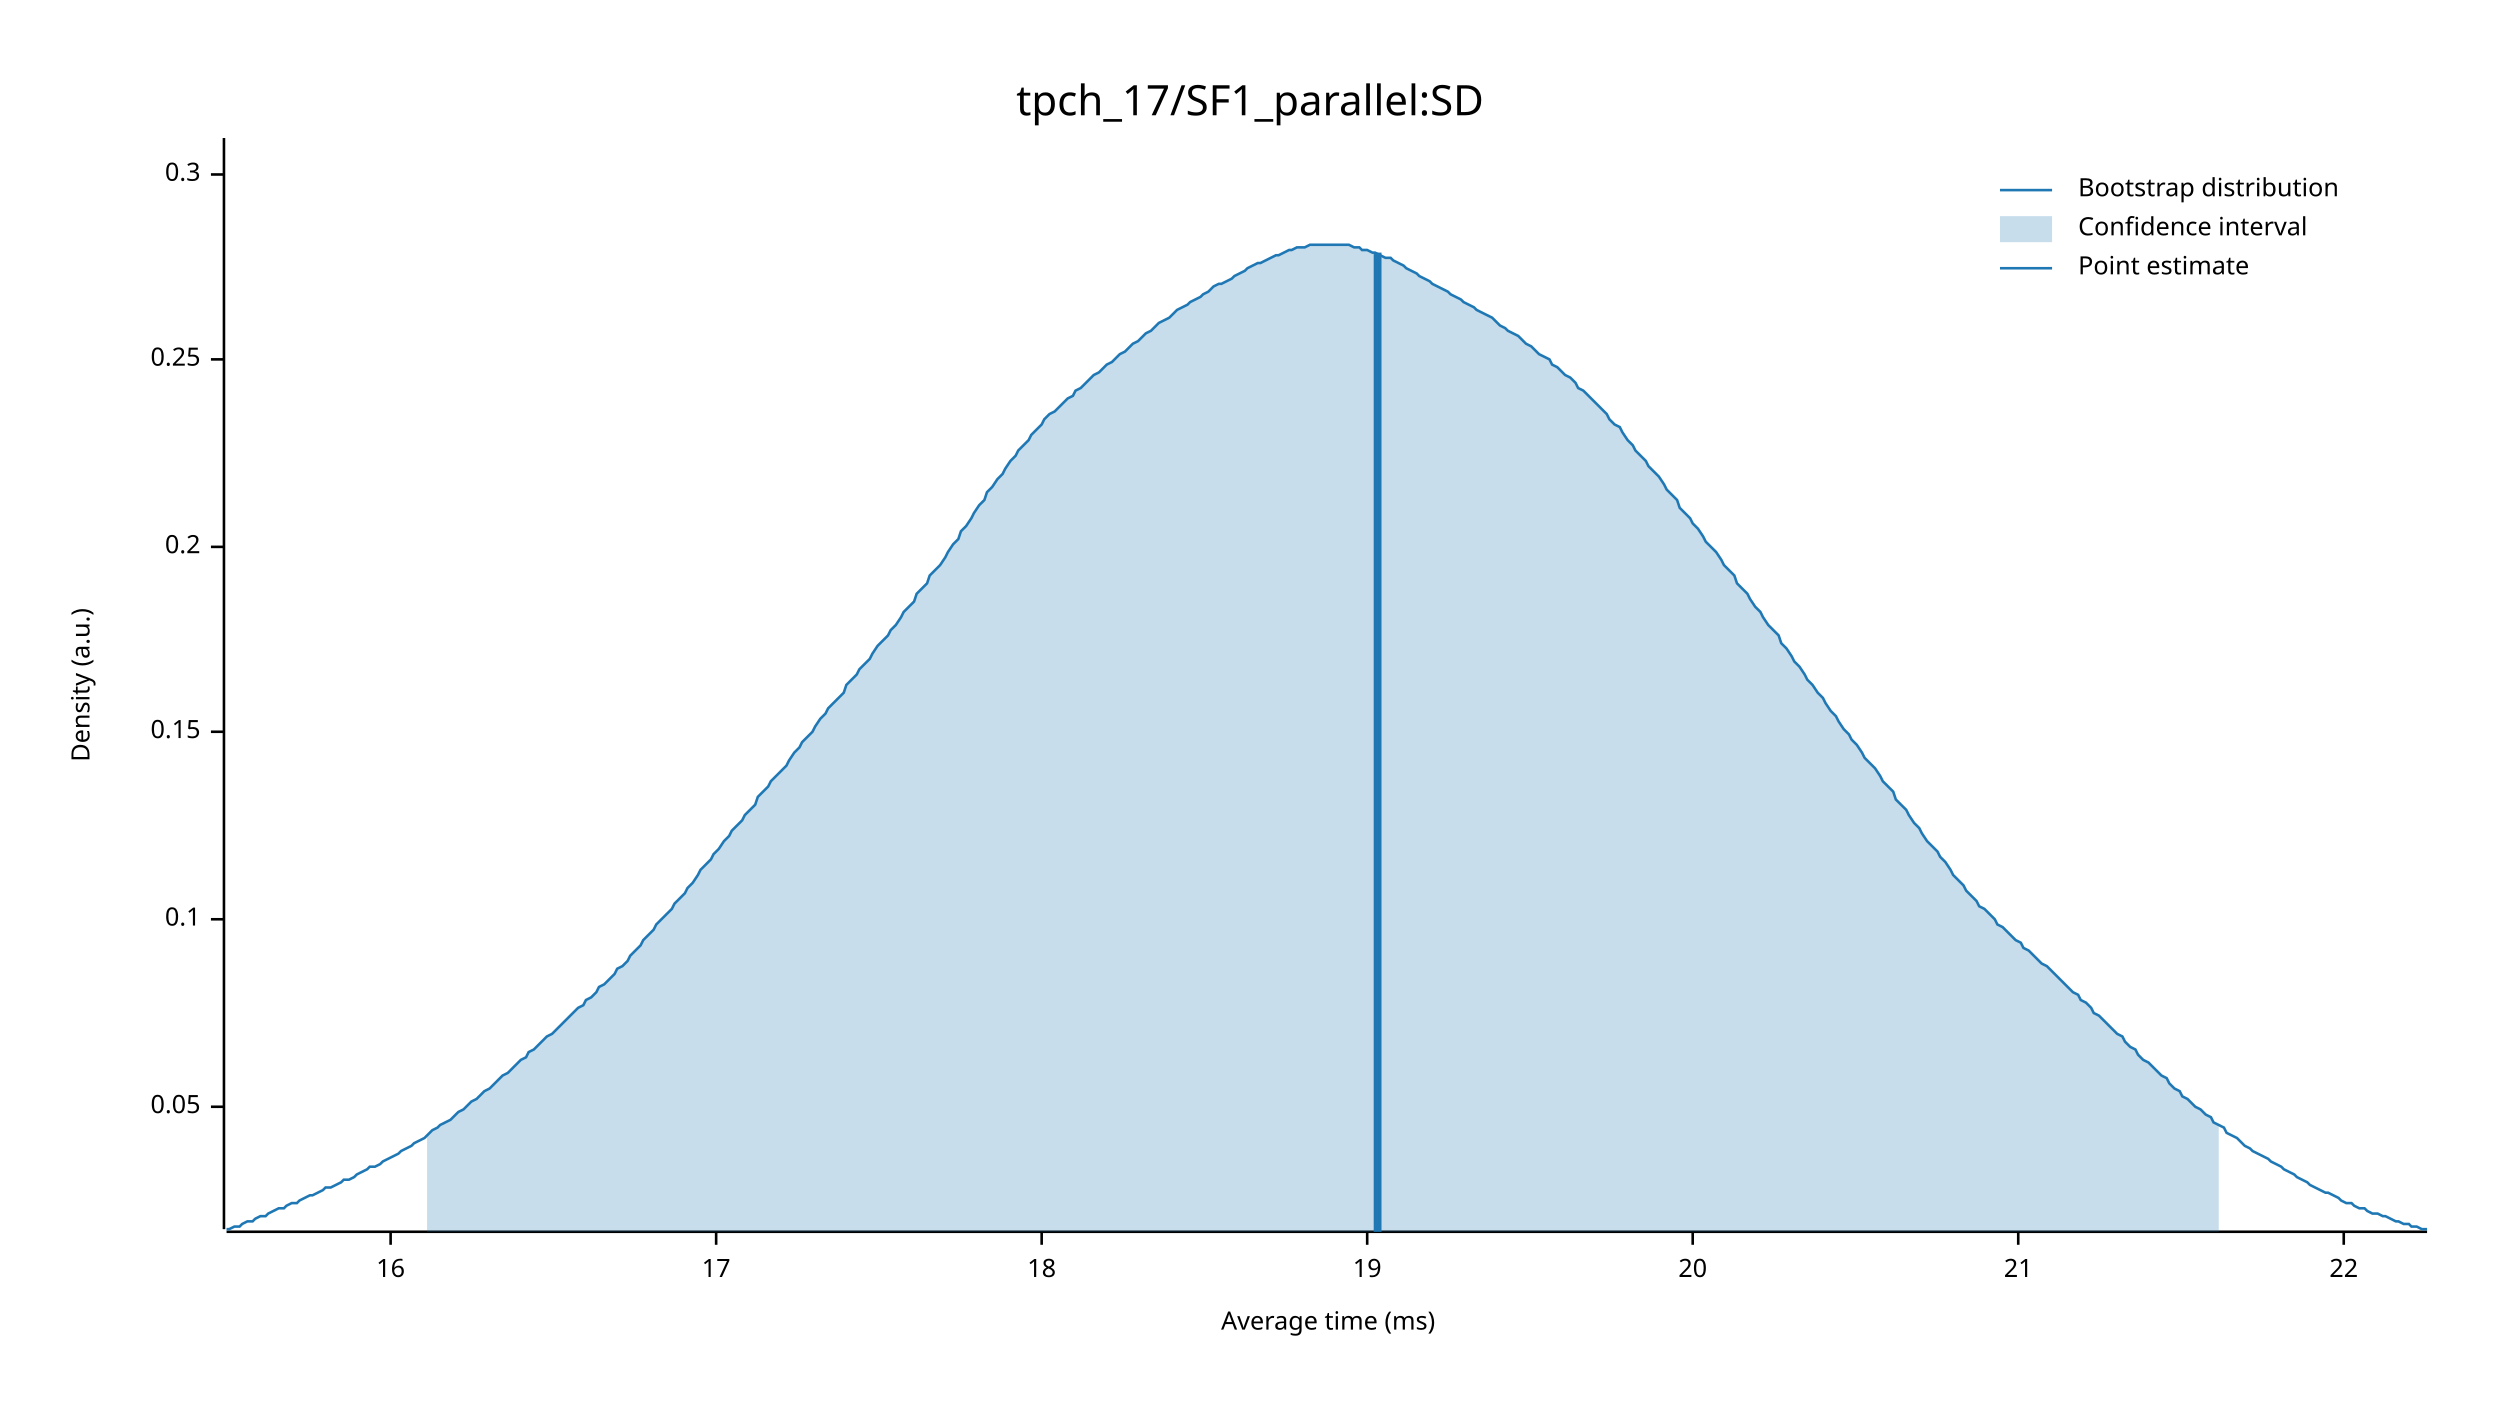
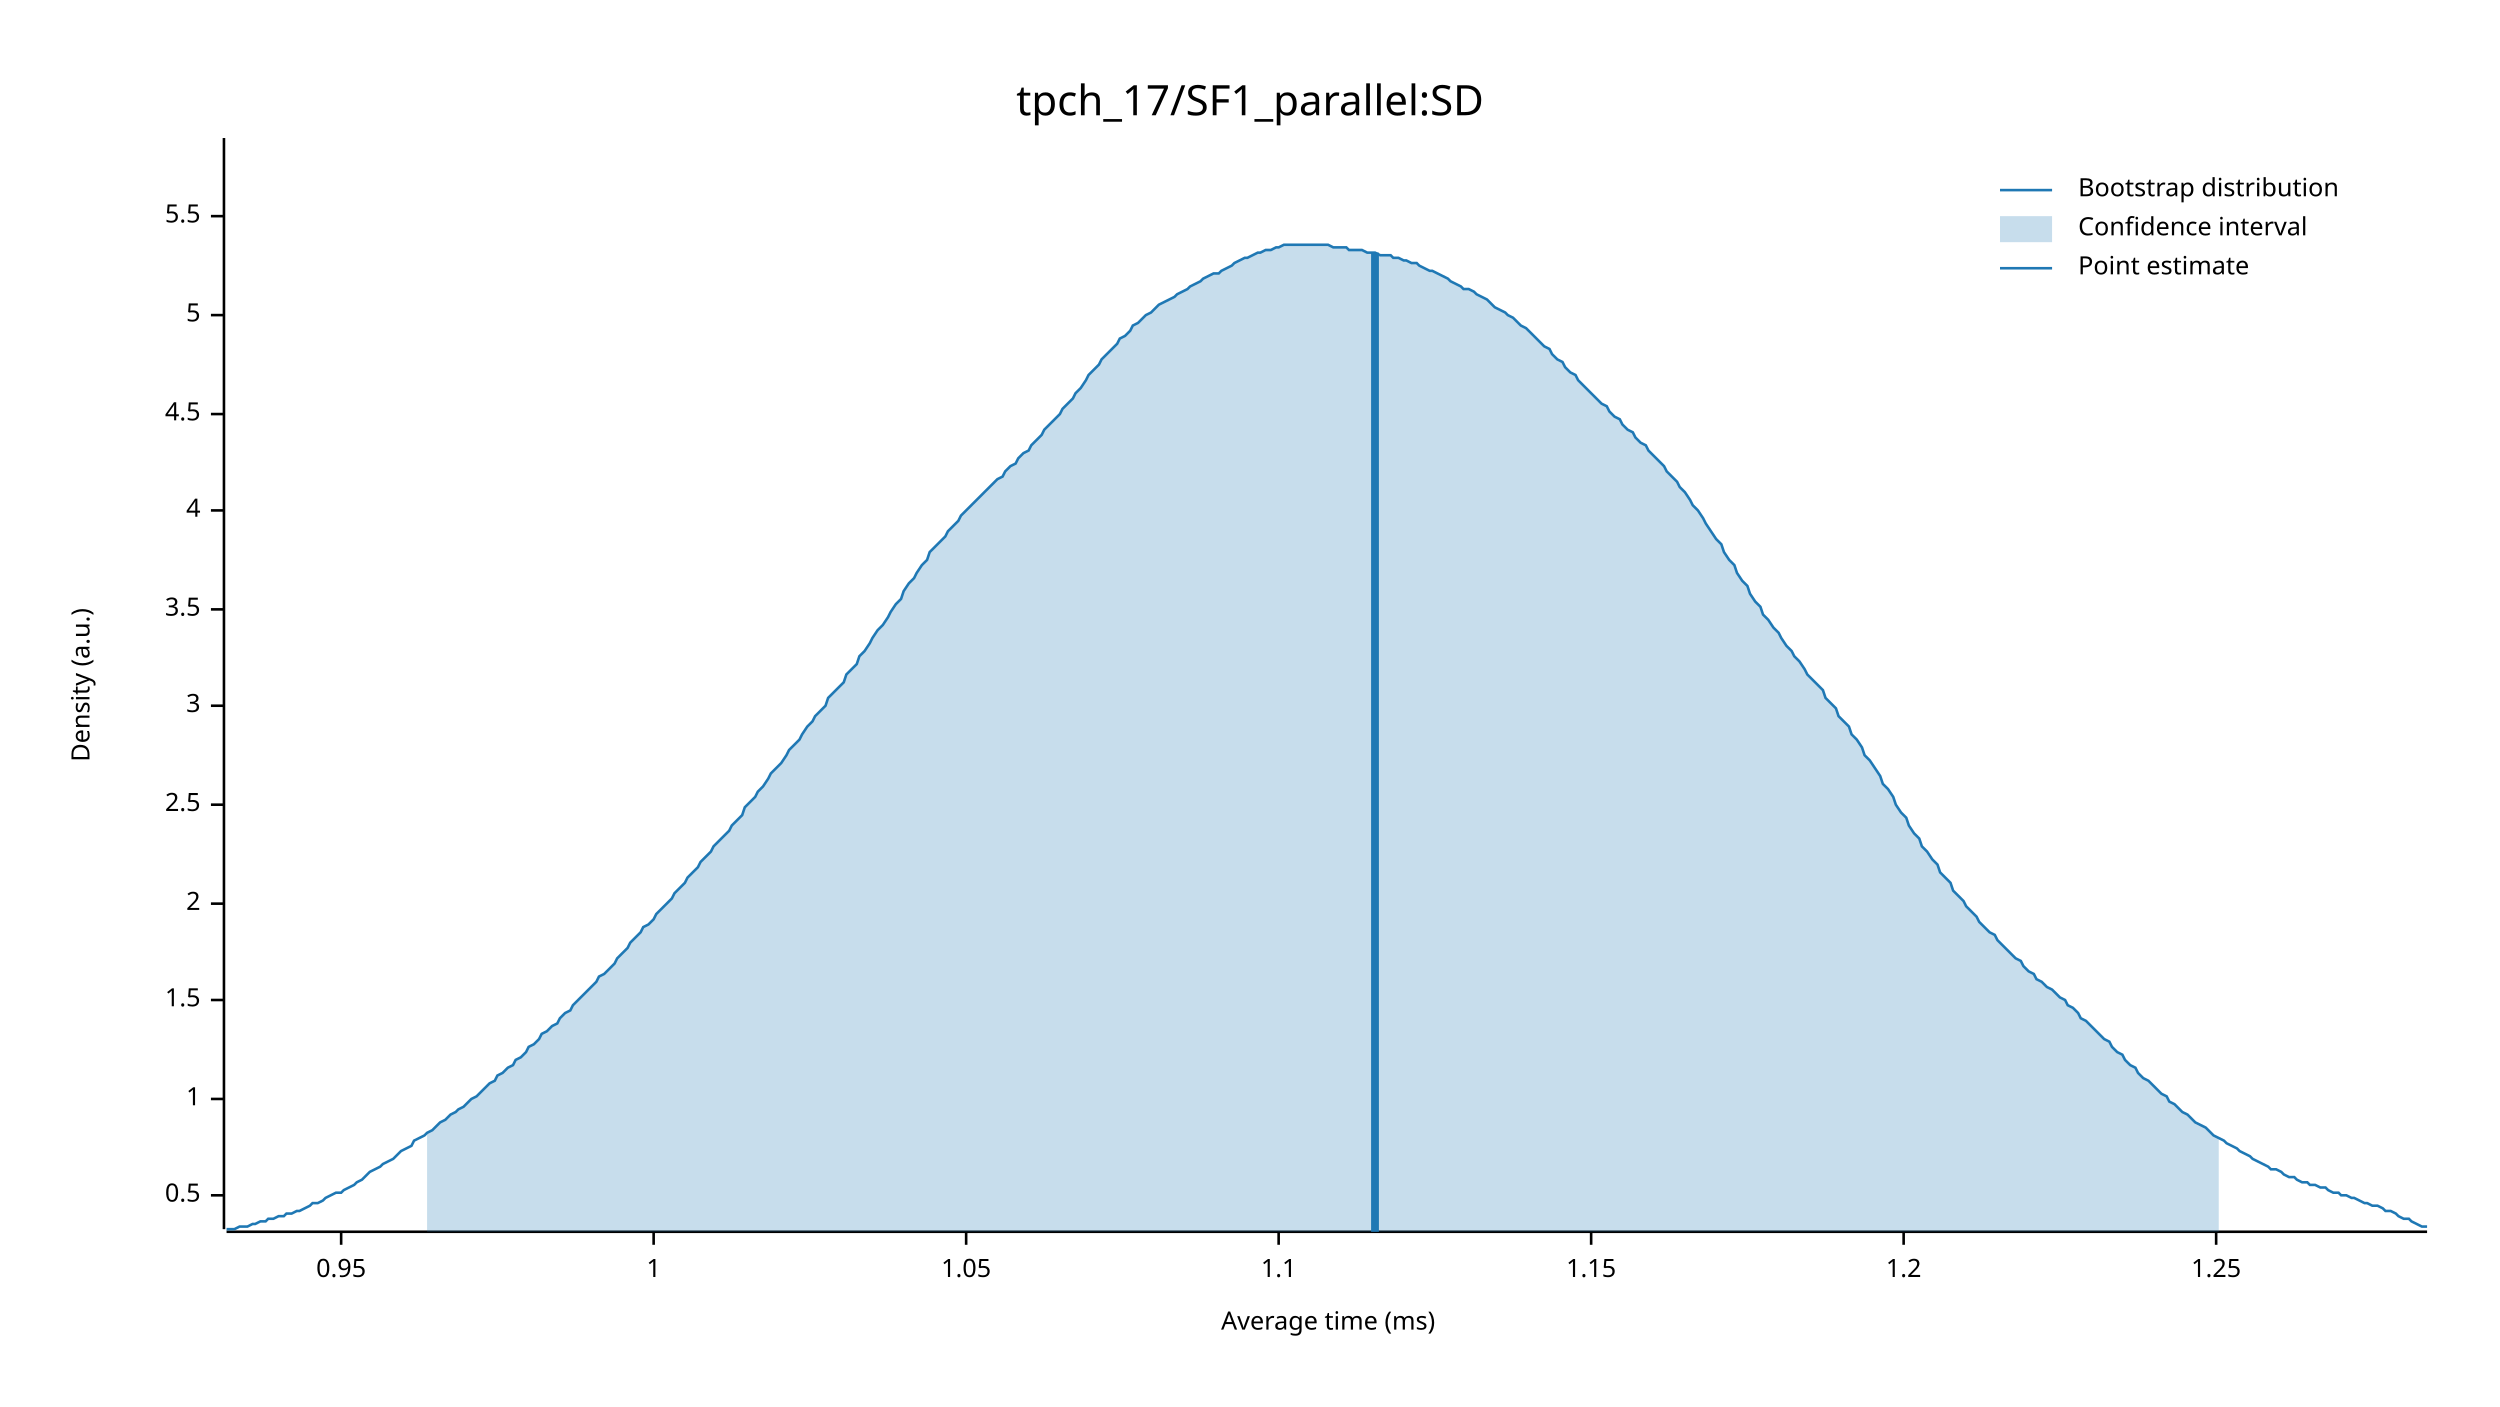
<svg xmlns="http://www.w3.org/2000/svg" width="960" height="540" viewBox="0 0 960 540">
  <text x="480" y="32" dy="0.76em" text-anchor="middle" font-family="sans-serif" font-size="16.129" opacity="1" fill="#000000">
tpch_17/SF1_parallel:SD
</text>
  <text x="27" y="263" dy="0.76em" text-anchor="middle" font-family="sans-serif" font-size="9.677" opacity="1" fill="#000000" transform="rotate(270, 27, 263)">
Density (a.u.)
</text>
  <text x="510" y="513" dy="-0.5ex" text-anchor="middle" font-family="sans-serif" font-size="9.677" opacity="1" fill="#000000">
Average time (ms)
</text>
  <polyline fill="none" opacity="1" stroke="#000000" stroke-width="1" points="86,53 86,472 " />
-   <text x="77" y="425" dy="0.5ex" text-anchor="end" font-family="sans-serif" font-size="9.677" opacity="1" fill="#000000">
- 0.05
+   <text x="77" y="459" dy="0.5ex" text-anchor="end" font-family="sans-serif" font-size="9.677" opacity="1" fill="#000000">
+ 0.5
</text>
-   <polyline fill="none" opacity="1" stroke="#000000" stroke-width="1" points="81,425 86,425 " />
-   <text x="77" y="353" dy="0.5ex" text-anchor="end" font-family="sans-serif" font-size="9.677" opacity="1" fill="#000000">
- 0.1
+   <polyline fill="none" opacity="1" stroke="#000000" stroke-width="1" points="81,459 86,459 " />
+   <text x="77" y="422" dy="0.5ex" text-anchor="end" font-family="sans-serif" font-size="9.677" opacity="1" fill="#000000">
+ 1
</text>
-   <polyline fill="none" opacity="1" stroke="#000000" stroke-width="1" points="81,353 86,353 " />
-   <text x="77" y="281" dy="0.5ex" text-anchor="end" font-family="sans-serif" font-size="9.677" opacity="1" fill="#000000">
- 0.15
+   <polyline fill="none" opacity="1" stroke="#000000" stroke-width="1" points="81,422 86,422 " />
+   <text x="77" y="384" dy="0.5ex" text-anchor="end" font-family="sans-serif" font-size="9.677" opacity="1" fill="#000000">
+ 1.5
</text>
-   <polyline fill="none" opacity="1" stroke="#000000" stroke-width="1" points="81,281 86,281 " />
-   <text x="77" y="210" dy="0.5ex" text-anchor="end" font-family="sans-serif" font-size="9.677" opacity="1" fill="#000000">
- 0.2
+   <polyline fill="none" opacity="1" stroke="#000000" stroke-width="1" points="81,384 86,384 " />
+   <text x="77" y="347" dy="0.5ex" text-anchor="end" font-family="sans-serif" font-size="9.677" opacity="1" fill="#000000">
+ 2
</text>
-   <polyline fill="none" opacity="1" stroke="#000000" stroke-width="1" points="81,210 86,210 " />
-   <text x="77" y="138" dy="0.5ex" text-anchor="end" font-family="sans-serif" font-size="9.677" opacity="1" fill="#000000">
- 0.25
+   <polyline fill="none" opacity="1" stroke="#000000" stroke-width="1" points="81,347 86,347 " />
+   <text x="77" y="309" dy="0.5ex" text-anchor="end" font-family="sans-serif" font-size="9.677" opacity="1" fill="#000000">
+ 2.5
</text>
-   <polyline fill="none" opacity="1" stroke="#000000" stroke-width="1" points="81,138 86,138 " />
-   <text x="77" y="67" dy="0.5ex" text-anchor="end" font-family="sans-serif" font-size="9.677" opacity="1" fill="#000000">
- 0.3
+   <polyline fill="none" opacity="1" stroke="#000000" stroke-width="1" points="81,309 86,309 " />
+   <text x="77" y="271" dy="0.5ex" text-anchor="end" font-family="sans-serif" font-size="9.677" opacity="1" fill="#000000">
+ 3
</text>
-   <polyline fill="none" opacity="1" stroke="#000000" stroke-width="1" points="81,67 86,67 " />
+   <polyline fill="none" opacity="1" stroke="#000000" stroke-width="1" points="81,271 86,271 " />
+   <text x="77" y="234" dy="0.5ex" text-anchor="end" font-family="sans-serif" font-size="9.677" opacity="1" fill="#000000">
+ 3.5
+ </text>
+   <polyline fill="none" opacity="1" stroke="#000000" stroke-width="1" points="81,234 86,234 " />
+   <text x="77" y="196" dy="0.5ex" text-anchor="end" font-family="sans-serif" font-size="9.677" opacity="1" fill="#000000">
+ 4
+ </text>
+   <polyline fill="none" opacity="1" stroke="#000000" stroke-width="1" points="81,196 86,196 " />
+   <text x="77" y="159" dy="0.5ex" text-anchor="end" font-family="sans-serif" font-size="9.677" opacity="1" fill="#000000">
+ 4.5
+ </text>
+   <polyline fill="none" opacity="1" stroke="#000000" stroke-width="1" points="81,159 86,159 " />
+   <text x="77" y="121" dy="0.5ex" text-anchor="end" font-family="sans-serif" font-size="9.677" opacity="1" fill="#000000">
+ 5
+ </text>
+   <polyline fill="none" opacity="1" stroke="#000000" stroke-width="1" points="81,121 86,121 " />
+   <text x="77" y="83" dy="0.5ex" text-anchor="end" font-family="sans-serif" font-size="9.677" opacity="1" fill="#000000">
+ 5.5
+ </text>
+   <polyline fill="none" opacity="1" stroke="#000000" stroke-width="1" points="81,83 86,83 " />
  <polyline fill="none" opacity="1" stroke="#000000" stroke-width="1" points="87,473 932,473 " />
-   <text x="150" y="483" dy="0.76em" text-anchor="middle" font-family="sans-serif" font-size="9.677" opacity="1" fill="#000000">
- 16
+   <text x="131" y="483" dy="0.76em" text-anchor="middle" font-family="sans-serif" font-size="9.677" opacity="1" fill="#000000">
+ 0.95
</text>
-   <polyline fill="none" opacity="1" stroke="#000000" stroke-width="1" points="150,473 150,478 " />
-   <text x="275" y="483" dy="0.76em" text-anchor="middle" font-family="sans-serif" font-size="9.677" opacity="1" fill="#000000">
- 17
+   <polyline fill="none" opacity="1" stroke="#000000" stroke-width="1" points="131,473 131,478 " />
+   <text x="251" y="483" dy="0.76em" text-anchor="middle" font-family="sans-serif" font-size="9.677" opacity="1" fill="#000000">
+ 1
</text>
-   <polyline fill="none" opacity="1" stroke="#000000" stroke-width="1" points="275,473 275,478 " />
-   <text x="400" y="483" dy="0.76em" text-anchor="middle" font-family="sans-serif" font-size="9.677" opacity="1" fill="#000000">
- 18
+   <polyline fill="none" opacity="1" stroke="#000000" stroke-width="1" points="251,473 251,478 " />
+   <text x="371" y="483" dy="0.76em" text-anchor="middle" font-family="sans-serif" font-size="9.677" opacity="1" fill="#000000">
+ 1.05
</text>
-   <polyline fill="none" opacity="1" stroke="#000000" stroke-width="1" points="400,473 400,478 " />
-   <text x="525" y="483" dy="0.76em" text-anchor="middle" font-family="sans-serif" font-size="9.677" opacity="1" fill="#000000">
- 19
+   <polyline fill="none" opacity="1" stroke="#000000" stroke-width="1" points="371,473 371,478 " />
+   <text x="491" y="483" dy="0.76em" text-anchor="middle" font-family="sans-serif" font-size="9.677" opacity="1" fill="#000000">
+ 1.1
</text>
-   <polyline fill="none" opacity="1" stroke="#000000" stroke-width="1" points="525,473 525,478 " />
-   <text x="650" y="483" dy="0.76em" text-anchor="middle" font-family="sans-serif" font-size="9.677" opacity="1" fill="#000000">
- 20
+   <polyline fill="none" opacity="1" stroke="#000000" stroke-width="1" points="491,473 491,478 " />
+   <text x="611" y="483" dy="0.76em" text-anchor="middle" font-family="sans-serif" font-size="9.677" opacity="1" fill="#000000">
+ 1.15
</text>
-   <polyline fill="none" opacity="1" stroke="#000000" stroke-width="1" points="650,473 650,478 " />
-   <text x="775" y="483" dy="0.76em" text-anchor="middle" font-family="sans-serif" font-size="9.677" opacity="1" fill="#000000">
- 21
+   <polyline fill="none" opacity="1" stroke="#000000" stroke-width="1" points="611,473 611,478 " />
+   <text x="731" y="483" dy="0.76em" text-anchor="middle" font-family="sans-serif" font-size="9.677" opacity="1" fill="#000000">
+ 1.2
</text>
-   <polyline fill="none" opacity="1" stroke="#000000" stroke-width="1" points="775,473 775,478 " />
-   <text x="900" y="483" dy="0.76em" text-anchor="middle" font-family="sans-serif" font-size="9.677" opacity="1" fill="#000000">
- 22
+   <polyline fill="none" opacity="1" stroke="#000000" stroke-width="1" points="731,473 731,478 " />
+   <text x="851" y="483" dy="0.76em" text-anchor="middle" font-family="sans-serif" font-size="9.677" opacity="1" fill="#000000">
+ 1.25
</text>
-   <polyline fill="none" opacity="1" stroke="#000000" stroke-width="1" points="900,473 900,478 " />
-   <polyline fill="none" opacity="1" stroke="#1F78B4" stroke-width="1" points="87,472 88,472 90,471 92,471 93,470 95,469 97,469 98,468 100,467 102,467 103,466 105,465 107,464 109,464 110,463 112,462 114,462 115,461 117,460 119,459 120,459 122,458 124,457 125,456 127,456 129,455 131,454 132,453 134,453 136,452 137,451 139,450 141,449 142,448 144,448 146,447 147,446 149,445 151,444 153,443 154,442 156,441 158,440 159,439 161,438 163,437 164,436 166,434 168,433 169,432 171,431 173,430 175,428 176,427 178,426 180,424 181,423 183,422 185,420 186,419 188,418 190,416 191,415 193,413 195,412 197,410 198,409 200,407 202,406 203,404 205,403 207,401 208,400 210,398 212,397 214,395 215,394 217,392 219,390 220,389 222,387 224,386 225,384 227,383 229,381 230,379 232,378 234,376 236,374 237,372 239,371 241,369 242,367 244,365 246,363 247,361 249,359 251,357 252,355 254,353 256,351 258,349 259,347 261,345 263,343 264,341 266,339 268,336 269,334 271,332 273,330 274,328 276,326 278,323 280,321 281,319 283,317 285,315 286,313 288,311 290,309 291,306 293,304 295,302 296,300 298,298 300,296 302,294 303,292 305,289 307,287 308,285 310,283 312,281 313,279 315,276 317,274 318,272 320,270 322,268 324,266 325,263 327,261 329,259 330,257 332,255 334,253 335,251 337,248 339,246 341,244 342,242 344,240 346,237 347,235 349,233 351,231 352,228 354,226 356,224 357,221 359,219 361,217 363,214 364,212 366,209 368,207 369,204 371,202 373,199 374,197 376,194 378,192 379,189 381,187 383,184 385,182 386,180 388,177 390,175 391,173 393,171 395,169 396,167 398,165 400,163 401,161 403,159 405,158 407,156 408,155 410,153 412,152 413,150 415,149 417,147 418,146 420,144 422,143 423,142 425,140 427,139 429,137 430,136 432,135 434,133 435,132 437,131 439,129 440,128 442,127 444,125 445,124 447,123 449,122 451,120 452,119 454,118 456,117 457,116 459,115 461,114 462,113 464,112 466,110 468,109 469,109 471,108 473,107 474,106 476,105 478,104 479,103 481,102 483,101 484,101 486,100 488,99 490,98 491,98 493,97 495,96 496,96 498,95 500,95 501,95 503,94 505,94 506,94 508,94 510,94 512,94 513,94 515,94 517,94 518,94 520,95 522,95 523,96 525,96 527,97 528,97 530,98 532,99 534,99 535,100 537,101 539,102 540,103 542,104 544,105 545,106 547,107 549,108 550,109 552,110 554,111 556,112 557,113 559,114 561,115 562,116 564,117 566,118 567,119 569,120 571,121 573,122 574,123 576,125 578,126 579,127 581,128 583,129 584,130 586,132 588,133 589,134 591,136 593,137 595,138 596,140 598,141 600,143 601,144 603,145 605,147 606,149 608,150 610,152 611,153 613,155 615,157 617,159 618,161 620,163 622,164 623,166 625,169 627,171 628,173 630,175 632,177 633,179 635,181 637,183 639,186 640,188 642,190 644,192 645,195 647,197 649,199 650,201 652,203 654,206 655,208 657,210 659,212 661,215 662,217 664,219 666,221 667,224 669,226 671,228 672,230 674,233 676,235 677,237 679,240 681,242 683,244 684,247 686,249 688,252 689,254 691,256 693,259 694,261 696,263 698,266 700,268 701,270 703,273 705,275 706,277 708,280 710,282 711,284 713,286 715,289 716,291 718,293 720,295 722,298 723,300 725,302 727,304 728,307 730,309 732,311 733,313 735,316 737,318 738,320 740,323 742,325 744,327 745,329 747,331 749,334 750,336 752,338 754,340 755,342 757,344 759,346 760,348 762,349 764,351 766,353 767,355 769,356 771,358 772,359 774,361 776,362 777,364 779,365 781,367 782,368 784,370 786,371 788,373 789,374 791,376 793,378 794,379 796,381 798,382 799,384 801,385 803,387 804,389 806,390 808,392 810,394 811,395 813,397 815,398 816,400 818,402 820,403 821,405 823,407 825,408 827,410 828,411 830,413 832,414 833,416 835,418 837,419 838,421 840,422 842,424 843,425 845,426 847,428 849,429 850,431 852,432 854,433 855,435 857,436 859,437 860,438 862,440 864,441 865,442 867,443 869,444 871,445 872,446 874,447 876,448 877,449 879,450 881,451 882,452 884,453 886,454 887,455 889,456 891,457 893,458 894,458 896,459 898,460 899,461 901,462 903,462 904,463 906,464 908,464 909,465 911,466 913,466 915,467 916,467 918,468 920,469 921,469 923,470 925,470 926,471 928,471 930,472 932,472 " />
-   <polygon opacity="0.25" fill="#1F78B4" points="164,436 166,434 168,433 169,432 171,431 173,430 175,428 176,427 178,426 180,424 181,423 183,422 185,420 186,419 188,418 190,416 191,415 193,413 195,412 197,410 198,409 200,407 202,406 203,404 205,403 207,401 208,400 210,398 212,397 214,395 215,394 217,392 219,390 220,389 222,387 224,386 225,384 227,383 229,381 230,379 232,378 234,376 236,374 237,372 239,371 241,369 242,367 244,365 246,363 247,361 249,359 251,357 252,355 254,353 256,351 258,349 259,347 261,345 263,343 264,341 266,339 268,336 269,334 271,332 273,330 274,328 276,326 278,323 280,321 281,319 283,317 285,315 286,313 288,311 290,309 291,306 293,304 295,302 296,300 298,298 300,296 302,294 303,292 305,289 307,287 308,285 310,283 312,281 313,279 315,276 317,274 318,272 320,270 322,268 324,266 325,263 327,261 329,259 330,257 332,255 334,253 335,251 337,248 339,246 341,244 342,242 344,240 346,237 347,235 349,233 351,231 352,228 354,226 356,224 357,221 359,219 361,217 363,214 364,212 366,209 368,207 369,204 371,202 373,199 374,197 376,194 378,192 379,189 381,187 383,184 385,182 386,180 388,177 390,175 391,173 393,171 395,169 396,167 398,165 400,163 401,161 403,159 405,158 407,156 408,155 410,153 412,152 413,150 415,149 417,147 418,146 420,144 422,143 423,142 425,140 427,139 429,137 430,136 432,135 434,133 435,132 437,131 439,129 440,128 442,127 444,125 445,124 447,123 449,122 451,120 452,119 454,118 456,117 457,116 459,115 461,114 462,113 464,112 466,110 468,109 469,109 471,108 473,107 474,106 476,105 478,104 479,103 481,102 483,101 484,101 486,100 488,99 490,98 491,98 493,97 495,96 496,96 498,95 500,95 501,95 503,94 505,94 506,94 508,94 510,94 512,94 513,94 515,94 517,94 518,94 520,95 522,95 523,96 525,96 527,97 528,97 530,98 532,99 534,99 535,100 537,101 539,102 540,103 542,104 544,105 545,106 547,107 549,108 550,109 552,110 554,111 556,112 557,113 559,114 561,115 562,116 564,117 566,118 567,119 569,120 571,121 573,122 574,123 576,125 578,126 579,127 581,128 583,129 584,130 586,132 588,133 589,134 591,136 593,137 595,138 596,140 598,141 600,143 601,144 603,145 605,147 606,149 608,150 610,152 611,153 613,155 615,157 617,159 618,161 620,163 622,164 623,166 625,169 627,171 628,173 630,175 632,177 633,179 635,181 637,183 639,186 640,188 642,190 644,192 645,195 647,197 649,199 650,201 652,203 654,206 655,208 657,210 659,212 661,215 662,217 664,219 666,221 667,224 669,226 671,228 672,230 674,233 676,235 677,237 679,240 681,242 683,244 684,247 686,249 688,252 689,254 691,256 693,259 694,261 696,263 698,266 700,268 701,270 703,273 705,275 706,277 708,280 710,282 711,284 713,286 715,289 716,291 718,293 720,295 722,298 723,300 725,302 727,304 728,307 730,309 732,311 733,313 735,316 737,318 738,320 740,323 742,325 744,327 745,329 747,331 749,334 750,336 752,338 754,340 755,342 757,344 759,346 760,348 762,349 764,351 766,353 767,355 769,356 771,358 772,359 774,361 776,362 777,364 779,365 781,367 782,368 784,370 786,371 788,373 789,374 791,376 793,378 794,379 796,381 798,382 799,384 801,385 803,387 804,389 806,390 808,392 810,394 811,395 813,397 815,398 816,400 818,402 820,403 821,405 823,407 825,408 827,410 828,411 830,413 832,414 833,416 835,418 837,419 838,421 840,422 842,424 843,425 845,426 847,428 849,429 850,431 852,432 852,473 164,473 " />
-   <polyline fill="none" opacity="1" stroke="#1F78B4" stroke-width="3" points="529,473 529,97 " />
+   <polyline fill="none" opacity="1" stroke="#000000" stroke-width="1" points="851,473 851,478 " />
+   <polyline fill="none" opacity="1" stroke="#1F78B4" stroke-width="1" points="87,472 88,472 90,472 92,471 93,471 95,471 97,470 98,470 100,469 102,469 103,468 105,468 107,467 109,467 110,466 112,466 114,465 115,465 117,464 119,463 120,462 122,462 124,461 125,460 127,459 129,458 131,458 132,457 134,456 136,455 137,454 139,453 141,451 142,450 144,449 146,448 147,447 149,446 151,445 153,443 154,442 156,441 158,440 159,438 161,437 163,436 164,435 166,434 168,432 169,431 171,430 173,428 175,427 176,426 178,425 180,423 181,422 183,421 185,419 186,418 188,416 190,415 191,413 193,412 195,410 197,409 198,407 200,406 202,404 203,402 205,401 207,399 208,397 210,396 212,394 214,393 215,391 217,389 219,388 220,386 222,384 224,382 225,381 227,379 229,377 230,375 232,374 234,372 236,370 237,368 239,366 241,364 242,362 244,360 246,358 247,356 249,355 251,353 252,351 254,349 256,347 258,345 259,343 261,341 263,339 264,337 266,335 268,333 269,331 271,329 273,327 274,325 276,323 278,321 280,319 281,317 283,315 285,313 286,310 288,308 290,306 291,304 293,302 295,299 296,297 298,295 300,293 302,290 303,288 305,286 307,284 308,282 310,279 312,277 313,275 315,273 317,271 318,268 320,266 322,264 324,262 325,259 327,257 329,255 330,252 332,250 334,247 335,245 337,242 339,240 341,237 342,235 344,232 346,230 347,227 349,224 351,222 352,220 354,217 356,215 357,212 359,210 361,208 363,206 364,204 366,202 368,200 369,198 371,196 373,194 374,193 376,191 378,189 379,188 381,186 383,184 385,183 386,181 388,179 390,178 391,176 393,174 395,173 396,171 398,169 400,167 401,165 403,163 405,161 407,159 408,157 410,155 412,153 413,151 415,149 417,146 418,144 420,142 422,140 423,138 425,136 427,134 429,132 430,130 432,129 434,127 435,125 437,124 439,122 440,121 442,120 444,118 445,117 447,116 449,115 451,114 452,113 454,112 456,111 457,110 459,109 461,108 462,107 464,106 466,105 468,105 469,104 471,103 473,102 474,101 476,100 478,99 479,99 481,98 483,97 484,97 486,96 488,96 490,95 491,95 493,94 495,94 496,94 498,94 500,94 501,94 503,94 505,94 506,94 508,94 510,94 512,95 513,95 515,95 517,95 518,96 520,96 522,96 523,96 525,97 527,97 528,97 530,98 532,98 534,98 535,99 537,99 539,100 540,100 542,101 544,101 545,102 547,103 549,104 550,104 552,105 554,106 556,107 557,108 559,109 561,110 562,111 564,111 566,112 567,113 569,114 571,115 573,117 574,118 576,119 578,120 579,121 581,122 583,124 584,125 586,126 588,128 589,129 591,131 593,133 595,134 596,136 598,138 600,139 601,141 603,143 605,144 606,146 608,148 610,150 611,151 613,153 615,155 617,156 618,158 620,160 622,161 623,163 625,165 627,166 628,168 630,170 632,171 633,173 635,175 637,177 639,179 640,181 642,183 644,185 645,187 647,189 649,192 650,194 652,196 654,199 655,201 657,204 659,207 661,209 662,212 664,215 666,217 667,220 669,223 671,225 672,228 674,231 676,233 677,236 679,238 681,241 683,243 684,245 686,248 688,250 689,252 691,254 693,257 694,259 696,261 698,263 700,265 701,268 703,270 705,272 706,275 708,277 710,279 711,282 713,284 715,287 716,290 718,292 720,295 722,298 723,301 725,303 727,306 728,309 730,312 732,314 733,317 735,320 737,322 738,325 740,327 742,330 744,332 745,335 747,337 749,339 750,342 752,344 754,346 755,348 757,350 759,352 760,354 762,356 764,358 766,359 767,361 769,363 771,365 772,366 774,368 776,369 777,371 779,373 781,374 782,376 784,377 786,379 788,380 789,381 791,383 793,384 794,386 796,387 798,389 799,391 801,392 803,394 804,395 806,397 808,399 810,400 811,402 813,404 815,405 816,407 818,409 820,410 821,412 823,414 825,415 827,417 828,418 830,420 832,421 833,423 835,424 837,426 838,427 840,428 842,430 843,431 845,432 847,433 849,435 850,436 852,437 854,438 855,439 857,440 859,441 860,442 862,443 864,444 865,445 867,446 869,447 871,448 872,449 874,449 876,450 877,451 879,452 881,452 882,453 884,454 886,454 887,455 889,455 891,456 893,456 894,457 896,458 898,458 899,459 901,459 903,460 904,460 906,461 908,462 909,462 911,463 913,463 915,464 916,465 918,465 920,466 921,467 923,468 925,468 926,469 928,470 930,471 932,471 " />
+   <polygon opacity="0.25" fill="#1F78B4" points="164,435 166,434 168,432 169,431 171,430 173,428 175,427 176,426 178,425 180,423 181,422 183,421 185,419 186,418 188,416 190,415 191,413 193,412 195,410 197,409 198,407 200,406 202,404 203,402 205,401 207,399 208,397 210,396 212,394 214,393 215,391 217,389 219,388 220,386 222,384 224,382 225,381 227,379 229,377 230,375 232,374 234,372 236,370 237,368 239,366 241,364 242,362 244,360 246,358 247,356 249,355 251,353 252,351 254,349 256,347 258,345 259,343 261,341 263,339 264,337 266,335 268,333 269,331 271,329 273,327 274,325 276,323 278,321 280,319 281,317 283,315 285,313 286,310 288,308 290,306 291,304 293,302 295,299 296,297 298,295 300,293 302,290 303,288 305,286 307,284 308,282 310,279 312,277 313,275 315,273 317,271 318,268 320,266 322,264 324,262 325,259 327,257 329,255 330,252 332,250 334,247 335,245 337,242 339,240 341,237 342,235 344,232 346,230 347,227 349,224 351,222 352,220 354,217 356,215 357,212 359,210 361,208 363,206 364,204 366,202 368,200 369,198 371,196 373,194 374,193 376,191 378,189 379,188 381,186 383,184 385,183 386,181 388,179 390,178 391,176 393,174 395,173 396,171 398,169 400,167 401,165 403,163 405,161 407,159 408,157 410,155 412,153 413,151 415,149 417,146 418,144 420,142 422,140 423,138 425,136 427,134 429,132 430,130 432,129 434,127 435,125 437,124 439,122 440,121 442,120 444,118 445,117 447,116 449,115 451,114 452,113 454,112 456,111 457,110 459,109 461,108 462,107 464,106 466,105 468,105 469,104 471,103 473,102 474,101 476,100 478,99 479,99 481,98 483,97 484,97 486,96 488,96 490,95 491,95 493,94 495,94 496,94 498,94 500,94 501,94 503,94 505,94 506,94 508,94 510,94 512,95 513,95 515,95 517,95 518,96 520,96 522,96 523,96 525,97 527,97 528,97 530,98 532,98 534,98 535,99 537,99 539,100 540,100 542,101 544,101 545,102 547,103 549,104 550,104 552,105 554,106 556,107 557,108 559,109 561,110 562,111 564,111 566,112 567,113 569,114 571,115 573,117 574,118 576,119 578,120 579,121 581,122 583,124 584,125 586,126 588,128 589,129 591,131 593,133 595,134 596,136 598,138 600,139 601,141 603,143 605,144 606,146 608,148 610,150 611,151 613,153 615,155 617,156 618,158 620,160 622,161 623,163 625,165 627,166 628,168 630,170 632,171 633,173 635,175 637,177 639,179 640,181 642,183 644,185 645,187 647,189 649,192 650,194 652,196 654,199 655,201 657,204 659,207 661,209 662,212 664,215 666,217 667,220 669,223 671,225 672,228 674,231 676,233 677,236 679,238 681,241 683,243 684,245 686,248 688,250 689,252 691,254 693,257 694,259 696,261 698,263 700,265 701,268 703,270 705,272 706,275 708,277 710,279 711,282 713,284 715,287 716,290 718,292 720,295 722,298 723,301 725,303 727,306 728,309 730,312 732,314 733,317 735,320 737,322 738,325 740,327 742,330 744,332 745,335 747,337 749,339 750,342 752,344 754,346 755,348 757,350 759,352 760,354 762,356 764,358 766,359 767,361 769,363 771,365 772,366 774,368 776,369 777,371 779,373 781,374 782,376 784,377 786,379 788,380 789,381 791,383 793,384 794,386 796,387 798,389 799,391 801,392 803,394 804,395 806,397 808,399 810,400 811,402 813,404 815,405 816,407 818,409 820,410 821,412 823,414 825,415 827,417 828,418 830,420 832,421 833,423 835,424 837,426 838,427 840,428 842,430 843,431 845,432 847,433 849,435 850,436 852,437 852,473 164,473 " />
+   <polyline fill="none" opacity="1" stroke="#1F78B4" stroke-width="3" points="528,473 528,97 " />
  <text x="798" y="68" dy="0.76em" text-anchor="start" font-family="sans-serif" font-size="9.677" opacity="1" fill="#000000">
Bootstrap distribution
</text>
  <text x="798" y="83" dy="0.76em" text-anchor="start" font-family="sans-serif" font-size="9.677" opacity="1" fill="#000000">
Confidence interval
</text>
  <text x="798" y="98" dy="0.76em" text-anchor="start" font-family="sans-serif" font-size="9.677" opacity="1" fill="#000000">
Point estimate
</text>
  <polyline fill="none" opacity="1" stroke="#1F78B4" stroke-width="1" points="768,73 788,73 " />
  <rect x="768" y="83" width="20" height="10" opacity="0.25" fill="#1F78B4" stroke="none" />
  <polyline fill="none" opacity="1" stroke="#1F78B4" stroke-width="1" points="768,103 788,103 " />
</svg>
